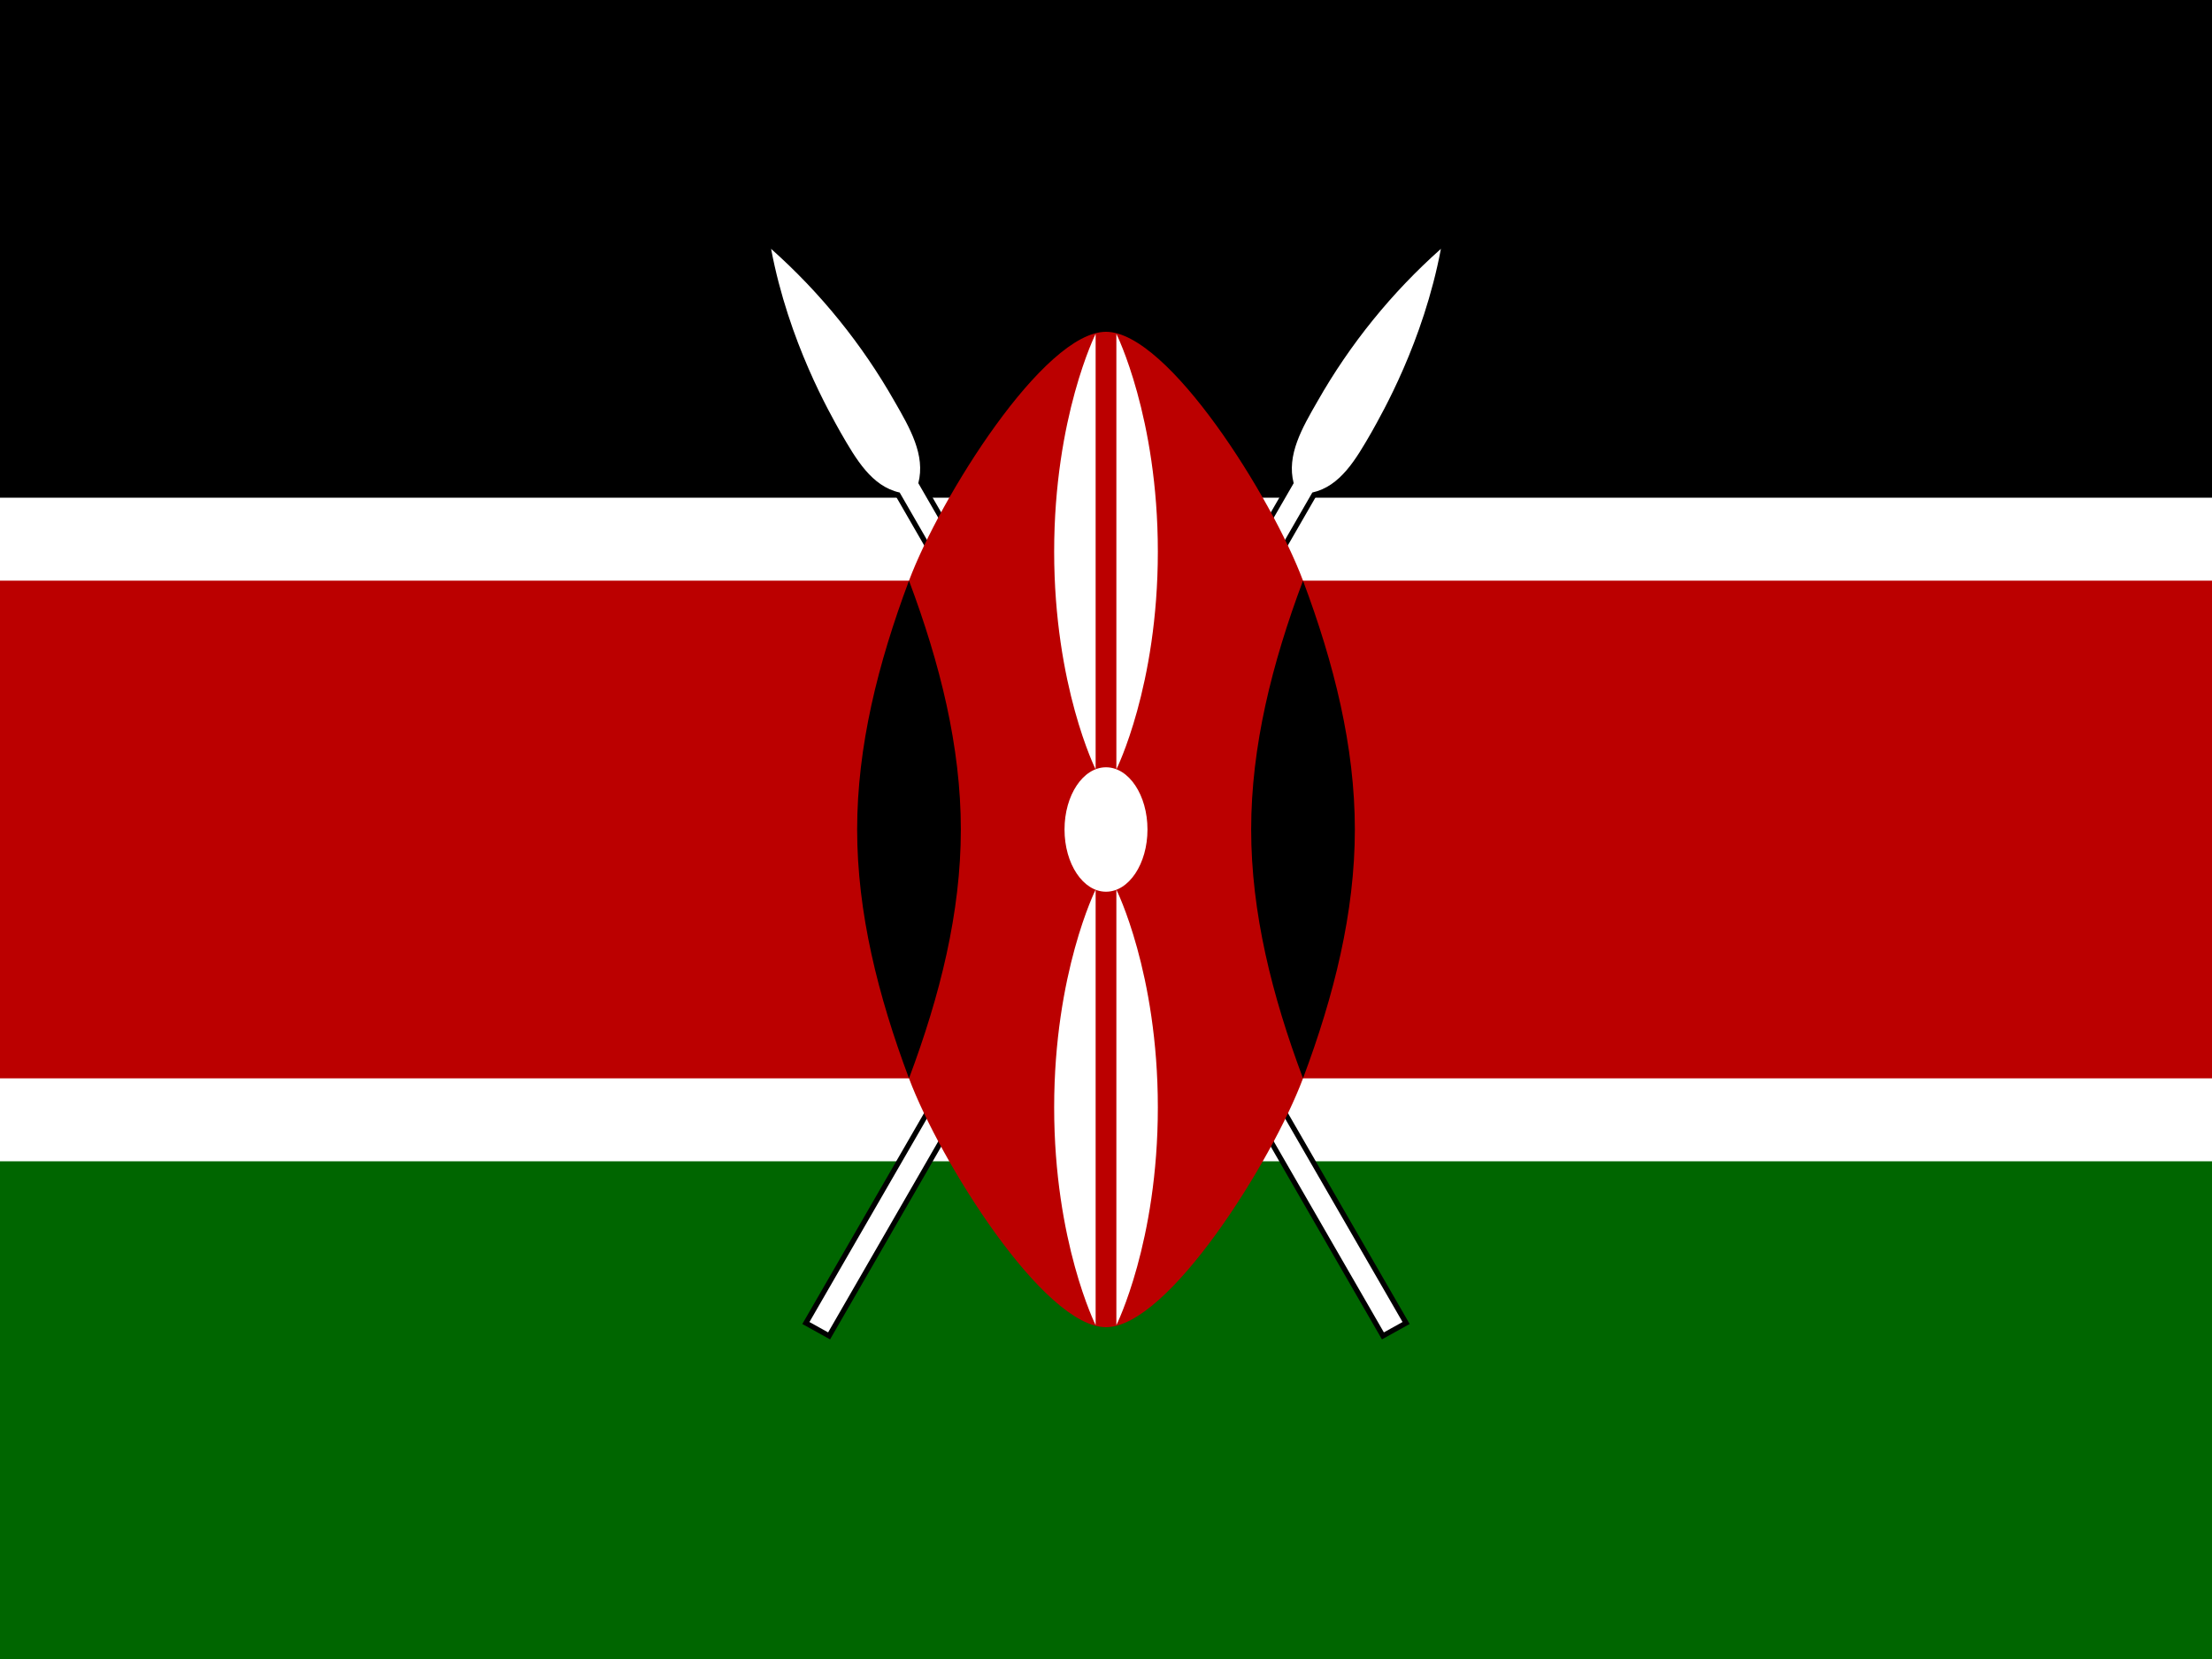
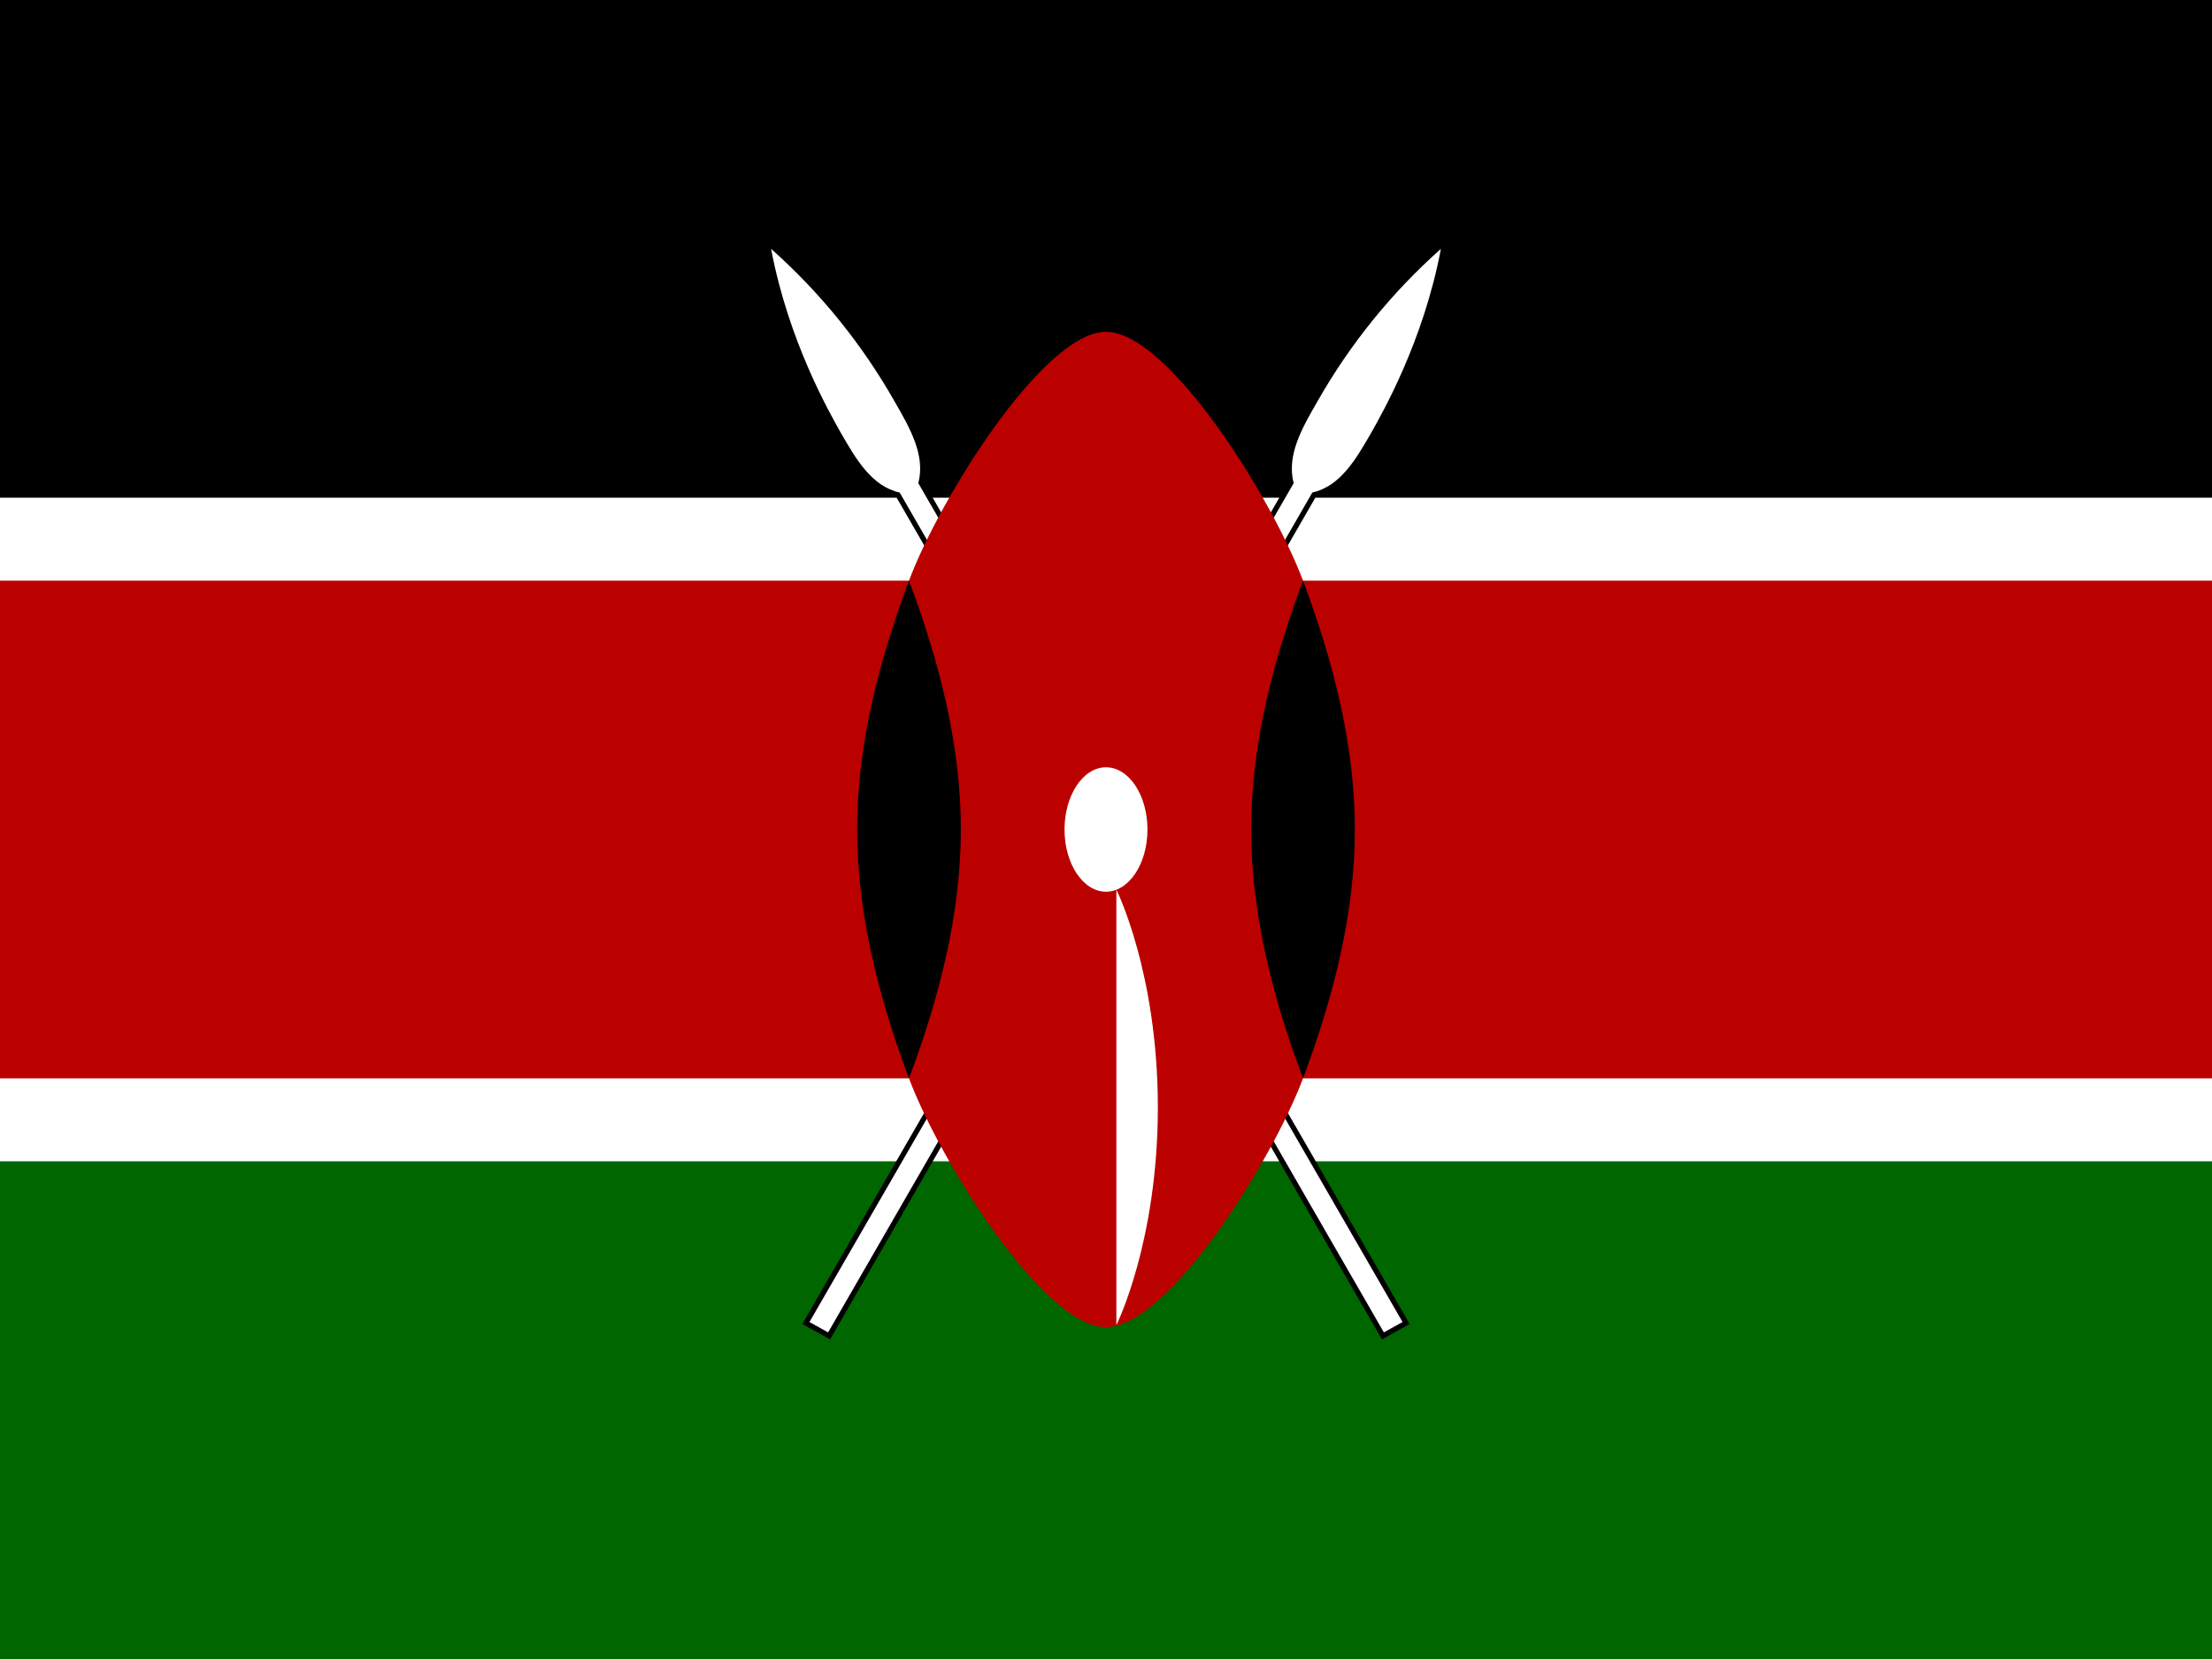
<svg xmlns="http://www.w3.org/2000/svg" xmlns:xlink="http://www.w3.org/1999/xlink" id="flag-icons-ke" viewBox="0 0 640 480">
  <defs>
    <path id="a" stroke-miterlimit="10" d="m-28.6 47.5 1.8 1 46.7-81c2.7-.6 4.2-3.2 5.7-5.8 1-1.8 5-8.7 6.7-17.7a58 58 0 0 0-11.9 14.7c-1.5 2.6-3 5.2-2.3 7.9z" />
  </defs>
  <path fill="#fff" d="M0 0h640v480H0z" />
  <path d="M0 0h640v144H0z" />
  <path fill="#060" d="M0 336h640v144H0z" />
  <g id="b" transform="matrix(3 0 0 3 320 240)">
    <use xlink:href="#a" width="100%" height="100%" stroke="#000" />
    <use xlink:href="#a" width="100%" height="100%" fill="#fff" />
  </g>
  <use xlink:href="#b" width="100%" height="100%" transform="matrix(-1 0 0 1 640 0)" />
  <path fill="#b00" d="M640.5 168H377c-9-24-39-72-57-72s-48 48-57 72H-.2v144H263c9 24 39 72 57 72s48-48 57-72h263.5V168z" />
  <path id="c" d="M377 312c9-24 15-48 15-72s-6-48-15-72c-9 24-15 48-15 72s6 48 15 72" />
  <use xlink:href="#c" width="100%" height="100%" transform="matrix(-1 0 0 1 640 0)" />
  <g fill="#fff" transform="matrix(3 0 0 3 320 240)">
    <ellipse rx="4" ry="6" />
-     <path id="d" d="M1 5.8s4 8 4 21-4 21-4 21z" />
+     <path id="dd/MM/yyyy" d="M1 5.8s4 8 4 21-4 21-4 21z" />
    <use xlink:href="#d" width="100%" height="100%" transform="scale(-1)" />
    <use xlink:href="#d" width="100%" height="100%" transform="scale(-1 1)" />
    <use xlink:href="#d" width="100%" height="100%" transform="scale(1 -1)" />
  </g>
</svg>
